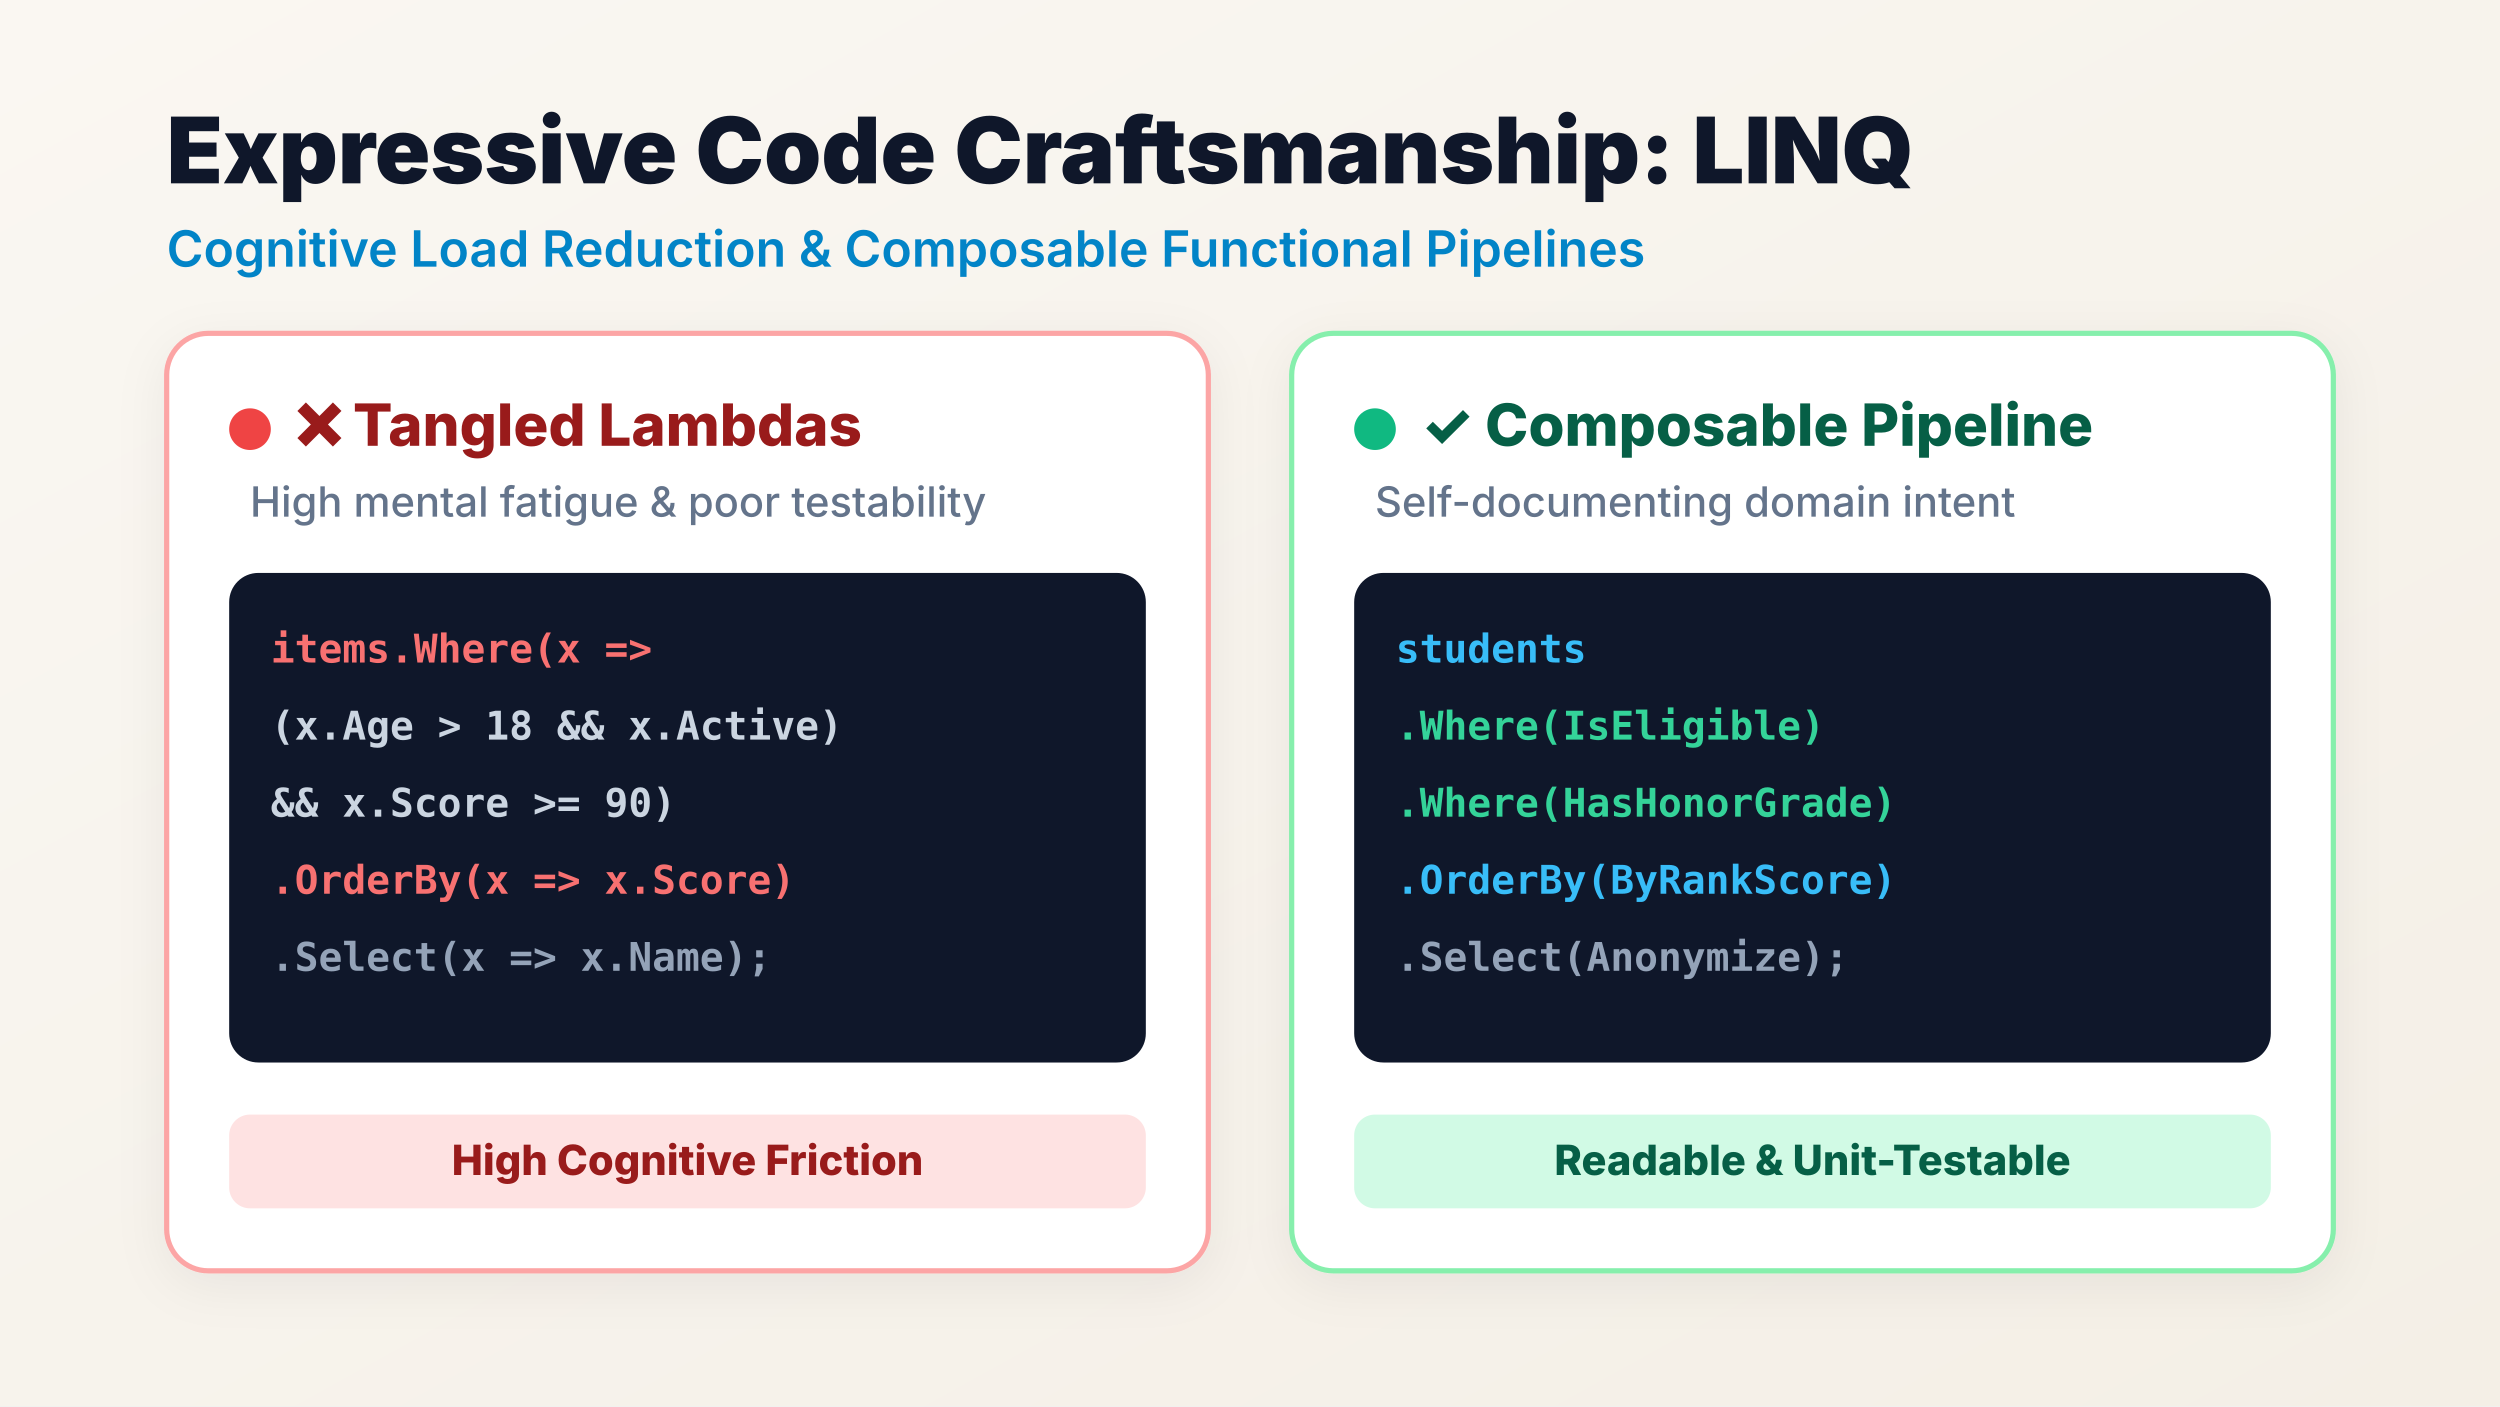
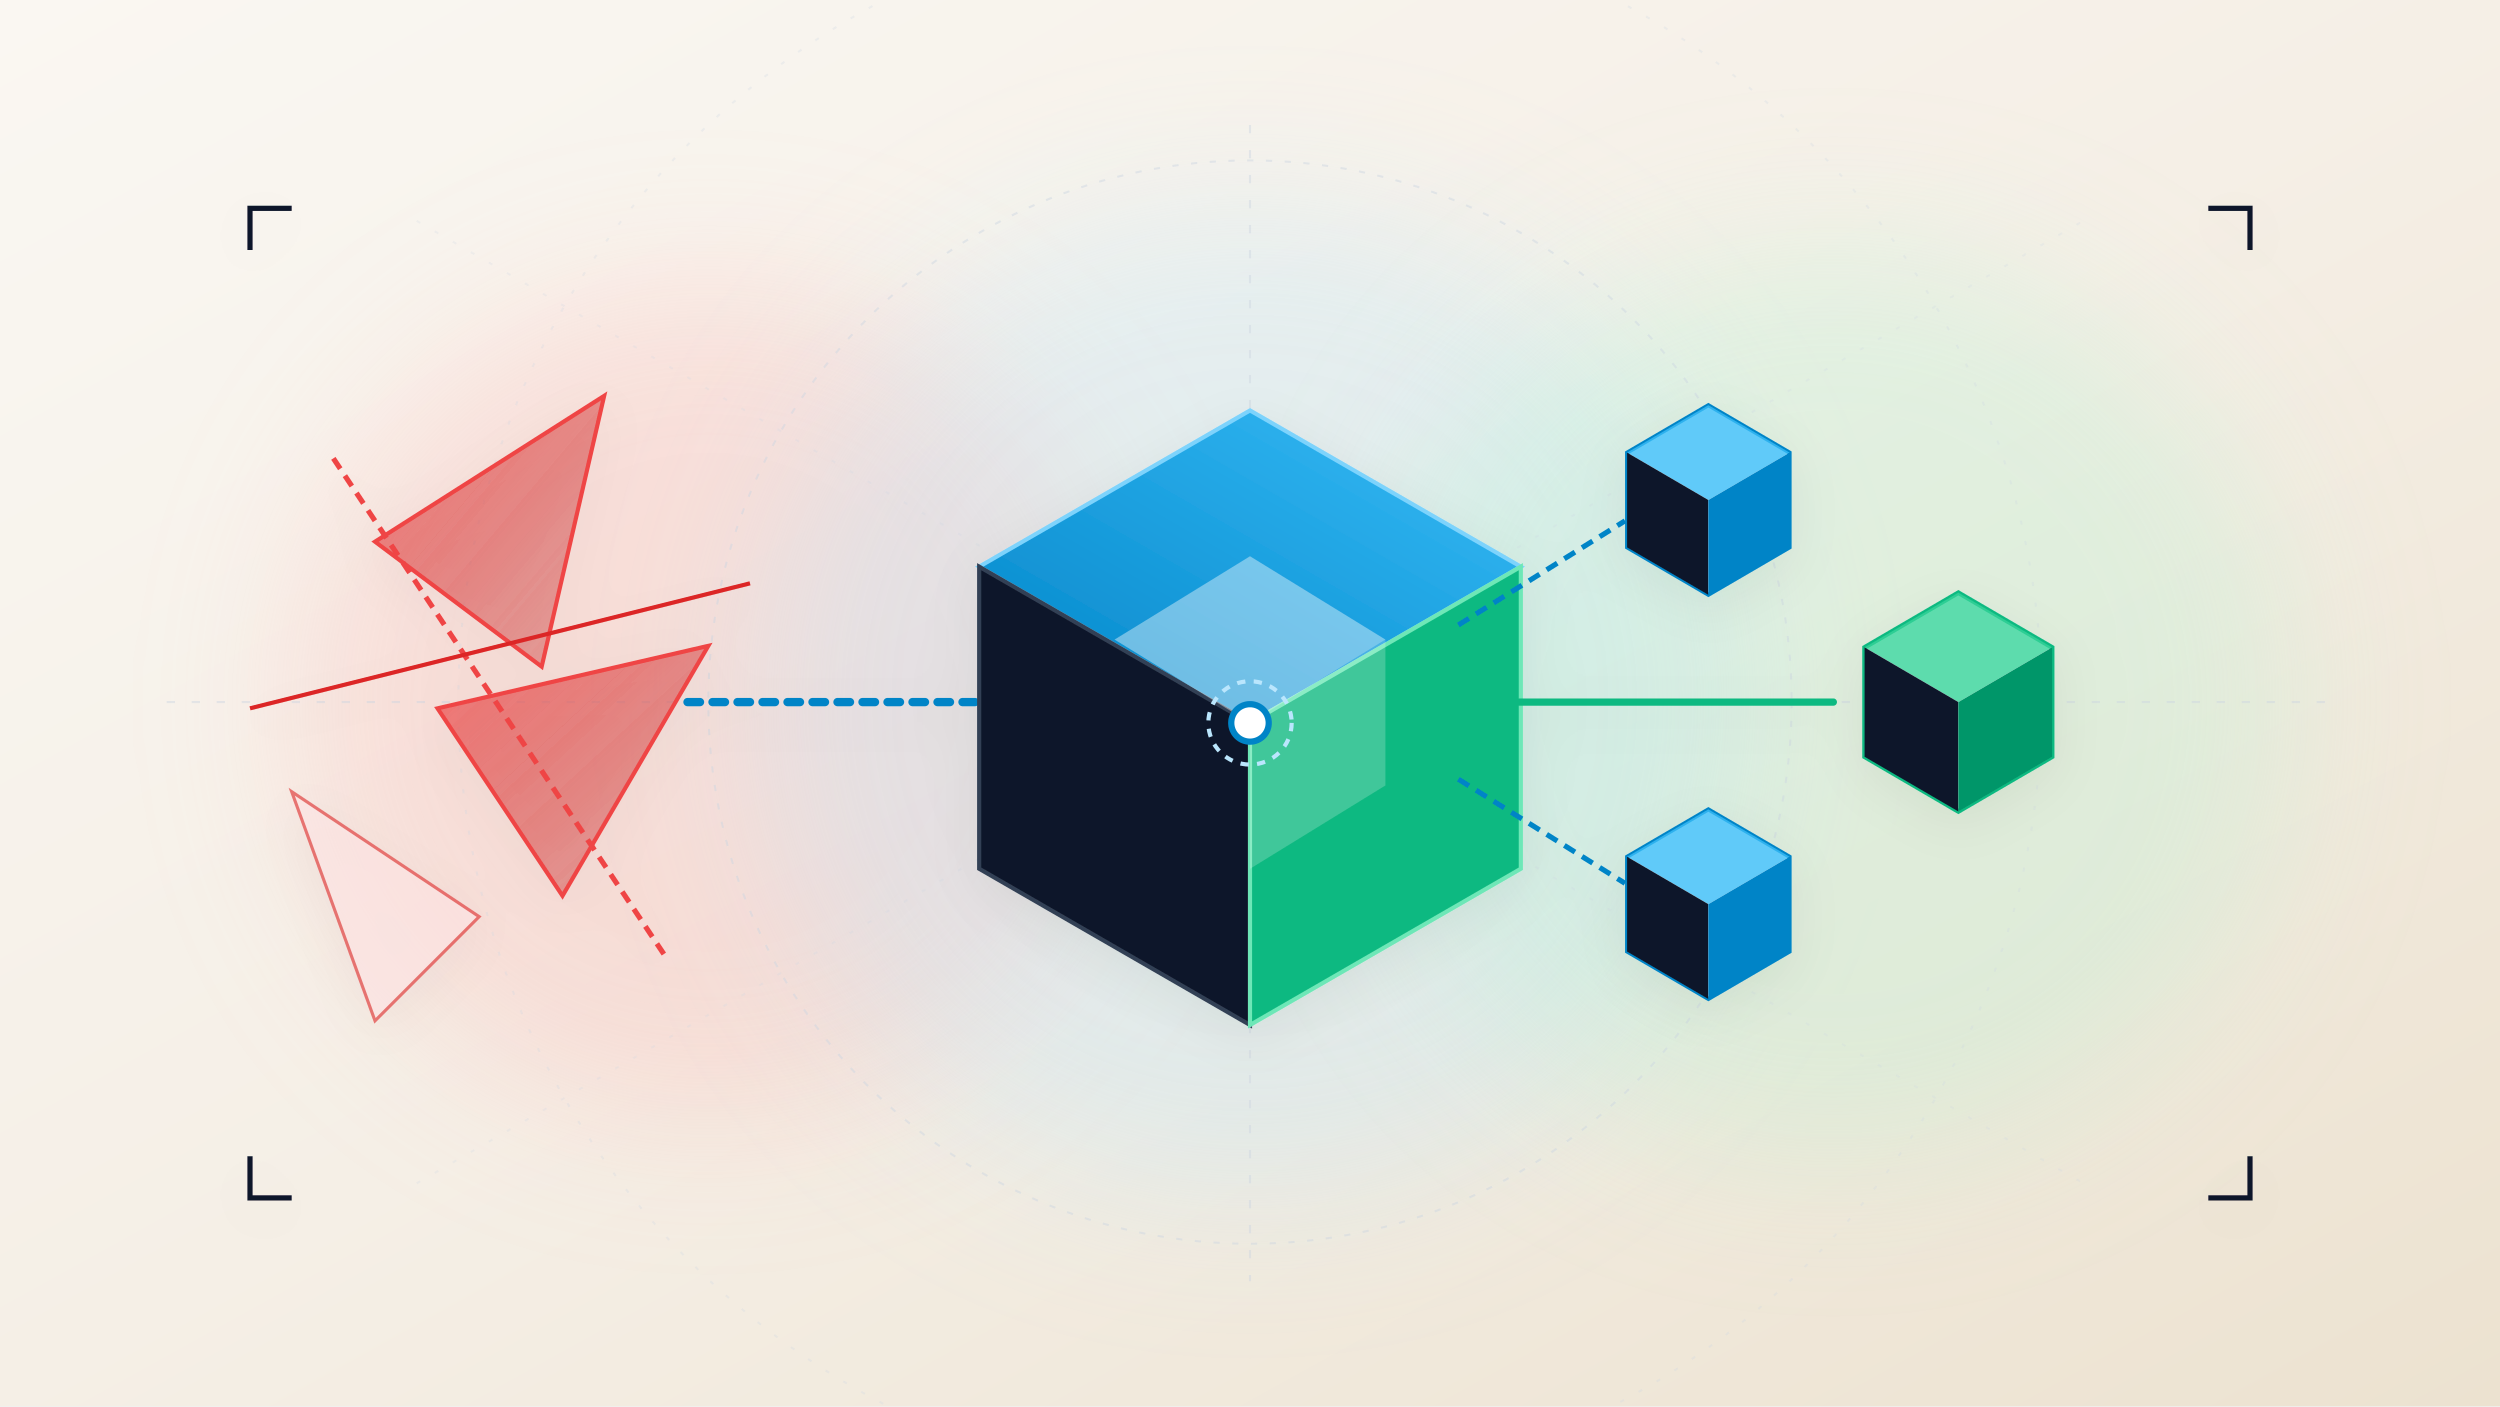
<svg xmlns="http://www.w3.org/2000/svg" viewBox="0 0 1200 675" width="1200" height="675">
  <defs>
-     <linearGradient id="bg-cream5" x1="0%" y1="0%" x2="100%" y2="100%">
+     <linearGradient id="bgGradLinq" x1="0%" y1="0%" x2="100%" y2="100%">
      <stop offset="0%" stop-color="#FAF7F2" />
-       <stop offset="100%" stop-color="#F4EFE6" />
+       <stop offset="50%" stop-color="#F5EFE6" />
+       <stop offset="100%" stop-color="#ECE2D0" />
    </linearGradient>
-     <filter id="cardShadow" x="-10%" y="-10%" width="125%" height="125%">
+     <linearGradient id="tangledGrad" x1="0%" y1="0%" x2="100%" y2="100%">
+       <stop offset="0%" stop-color="#EF4444" stop-opacity="0.7" />
+       <stop offset="100%" stop-color="#B91C1C" stop-opacity="0.3" />
+     </linearGradient>
+     <linearGradient id="pipelineGrad" x1="0%" y1="0%" x2="100%" y2="0%">
+       <stop offset="0%" stop-color="#0284C7" stop-opacity="0.8" />
+       <stop offset="100%" stop-color="#10B981" stop-opacity="0.9" />
+     </linearGradient>
+     <linearGradient id="cleanBlockGrad" x1="0%" y1="100%" x2="100%" y2="0%">
+       <stop offset="0%" stop-color="#0284C7" />
+       <stop offset="100%" stop-color="#38BDF8" />
+     </linearGradient>
+     <filter id="linqShadow" x="-20%" y="-20%" width="150%" height="150%">
+       <feDropShadow dx="0" dy="24" stdDeviation="30" flood-color="#0f172a" flood-opacity="0.12" />
      <feDropShadow dx="0" dy="6" stdDeviation="12" flood-color="#0f172a" flood-opacity="0.06" />
    </filter>
+     <filter id="softGlowLinq" x="-30%" y="-30%" width="160%" height="160%">
+       <feGaussianBlur stdDeviation="35" result="blur" />
+     </filter>
  </defs>
-   <rect width="1200" height="675" fill="url(#bg-cream5)" />
-   <g transform="translate(80, 50)">
-     <text x="0" y="38" font-family="system-ui, -apple-system, sans-serif" font-weight="900" font-size="44" fill="#0f172a">Expressive Code Craftsmanship: LINQ</text>
-     <text x="0" y="78" font-family="system-ui, -apple-system, sans-serif" font-weight="600" font-size="24" fill="#0284c7">Cognitive Load Reduction &amp; Composable Functional Pipelines</text>
+   <rect width="1200" height="675" fill="url(#bgGradLinq)" />
+   <circle cx="340" cy="337" r="200" fill="#FCA5A5" opacity="0.25" filter="url(#softGlowLinq)" />
+   <circle cx="600" cy="337" r="240" fill="#BAE6FD" opacity="0.3" filter="url(#softGlowLinq)" />
+   <circle cx="880" cy="337" r="220" fill="#A7F3D0" opacity="0.25" filter="url(#softGlowLinq)" />
+   <g opacity="0.45" stroke="#CBD5E1" stroke-width="1">
+     <line x1="80" y1="337" x2="1120" y2="337" stroke-dasharray="4,8" />
+     <line x1="600" y1="60" x2="600" y2="615" stroke-dasharray="4,8" />
+     <circle cx="600" cy="337" r="260" fill="none" stroke-dasharray="3,6" />
+     <circle cx="600" cy="337" r="380" fill="none" stroke-dasharray="2,8" opacity="0.6" />
+     <line x1="200" y1="106" x2="1000" y2="568" stroke-dasharray="2,8" opacity="0.5" />
+     <line x1="200" y1="568" x2="1000" y2="106" stroke-dasharray="2,8" opacity="0.5" />
  </g>
-   <g transform="translate(80, 160)">
-     <g transform="translate(0, 0)">
-       <rect x="0" y="0" width="500" height="450" rx="20" fill="#ffffff" stroke="#fca5a5" stroke-width="2.5" filter="url(#cardShadow)" />
-       <circle cx="40" cy="46" r="10" fill="#ef4444" />
-       <text x="62" y="54" font-family="system-ui, -apple-system, sans-serif" font-weight="800" font-size="28" fill="#991b1b">❌ Tangled Lambdas</text>
-       <text x="40" y="88" font-family="system-ui, -apple-system, sans-serif" font-size="20" font-weight="500" fill="#64748b">High mental fatigue &amp; poor testability</text>
-       <rect x="30" y="115" width="440" height="235" rx="14" fill="#0f172a" />
-       <text x="50" y="158" font-family="ui-monospace, monospace" font-size="19" font-weight="600" fill="#f87171">items.Where(x =&gt;</text>
-       <text x="50" y="195" font-family="ui-monospace, monospace" font-size="19" font-weight="600" fill="#cbd5e1">   (x.Age &gt; 18 &amp;&amp; x.Active)</text>
-       <text x="50" y="232" font-family="ui-monospace, monospace" font-size="19" font-weight="600" fill="#cbd5e1">   &amp;&amp; x.Score &gt;= 90)</text>
-       <text x="50" y="269" font-family="ui-monospace, monospace" font-size="19" font-weight="600" fill="#f87171">.OrderBy(x =&gt; x.Score)</text>
-       <text x="50" y="306" font-family="ui-monospace, monospace" font-size="19" font-weight="600" fill="#94a3b8">.Select(x =&gt; x.Name);</text>
-       <rect x="30" y="375" width="440" height="45" rx="10" fill="#fee2e2" />
-       <text x="250" y="404" text-anchor="middle" font-family="system-ui, -apple-system, sans-serif" font-size="20" font-weight="800" fill="#991b1b">High Cognitive Friction</text>
+   <g filter="url(#linqShadow)">
+     <polygon points="180,260 290,190 260,320" fill="url(#tangledGrad)" stroke="#EF4444" stroke-width="2" />
+     <polygon points="210,340 340,310 270,430" fill="url(#tangledGrad)" stroke="#EF4444" stroke-width="2" />
+     <polygon points="140,380 230,440 180,490" fill="#FEE2E2" stroke="#DC2626" stroke-width="1.5" opacity="0.6" />
+     <line x1="160" y1="220" x2="320" y2="460" stroke="#EF4444" stroke-width="2.5" stroke-dasharray="6,4" />
+     <line x1="120" y1="340" x2="360" y2="280" stroke="#DC2626" stroke-width="2" />
+     <path d="M 330 337 L 480 337" stroke="#0284C7" stroke-width="4" stroke-dasharray="6,6" stroke-linecap="round" />
+     <g transform="translate(600, 337)">
+       <polygon points="0,-140 130,-65 0,10 -130,-65" fill="url(#cleanBlockGrad)" stroke="#7DD3FC" stroke-width="2" />
+       <polygon points="-130,-65 0,10 0,155 -130,80" fill="#0F172A" stroke="#334155" stroke-width="2" />
+       <polygon points="0,10 130,-65 130,80 0,155" fill="#10B981" stroke="#6EE7B7" stroke-width="2" />
+       <polygon points="0,-70 65,-30 0,10 -65,-30" fill="#FFFFFF" opacity="0.4" />
+       <polygon points="0,10 65,-30 65,40 0,80" fill="#FFFFFF" opacity="0.2" />
+       <circle cx="0" cy="10" r="9" fill="#FFFFFF" stroke="#0284C7" stroke-width="3" />
+       <circle cx="0" cy="10" r="20" fill="none" stroke="#BAE6FD" stroke-width="2" stroke-dasharray="4,4" />
    </g>
-     <g transform="translate(540, 0)">
-       <rect x="0" y="0" width="500" height="450" rx="20" fill="#ffffff" stroke="#86efac" stroke-width="2.5" filter="url(#cardShadow)" />
-       <circle cx="40" cy="46" r="10" fill="#10b981" />
-       <text x="62" y="54" font-family="system-ui, -apple-system, sans-serif" font-weight="800" font-size="28" fill="#065f46">✓ Composable Pipeline</text>
-       <text x="40" y="88" font-family="system-ui, -apple-system, sans-serif" font-size="20" font-weight="500" fill="#64748b">Self-documenting domain intent</text>
-       <rect x="30" y="115" width="440" height="235" rx="14" fill="#0f172a" />
-       <text x="50" y="158" font-family="ui-monospace, monospace" font-size="19" font-weight="600" fill="#38bdf8">students</text>
-       <text x="50" y="195" font-family="ui-monospace, monospace" font-size="19" font-weight="600" fill="#34d399">   .Where(IsEligible)</text>
-       <text x="50" y="232" font-family="ui-monospace, monospace" font-size="19" font-weight="600" fill="#34d399">   .Where(HasHonorGrade)</text>
-       <text x="50" y="269" font-family="ui-monospace, monospace" font-size="19" font-weight="600" fill="#38bdf8">   .OrderBy(ByRankScore)</text>
-       <text x="50" y="306" font-family="ui-monospace, monospace" font-size="19" font-weight="600" fill="#94a3b8">   .Select(Anonymize);</text>
-       <rect x="30" y="375" width="440" height="45" rx="10" fill="#d1fae5" />
-       <text x="250" y="404" text-anchor="middle" font-family="system-ui, -apple-system, sans-serif" font-size="20" font-weight="800" fill="#065f46">Readable &amp; Unit-Testable</text>
+     <g transform="translate(820, 240) scale(0.65)">
+       <polygon points="0,-70 60,-35 60,35 0,70 -60,35 -60,-35" fill="#FFFFFF" stroke="#0284C7" stroke-width="3" />
+       <polygon points="0,-70 60,-35 0,0 -60,-35" fill="#38BDF8" opacity="0.8" />
+       <polygon points="-60,-35 0,0 0,70 -60,35" fill="#0F172A" />
+       <polygon points="0,0 60,-35 60,35 0,70" fill="#0284C7" />
+     </g>
+     <g transform="translate(940, 337) scale(0.75)">
+       <polygon points="0,-70 60,-35 60,35 0,70 -60,35 -60,-35" fill="#FFFFFF" stroke="#10B981" stroke-width="3" />
+       <polygon points="0,-70 60,-35 0,0 -60,-35" fill="#34D399" opacity="0.8" />
+       <polygon points="-60,-35 0,0 0,70 -60,35" fill="#0F172A" />
+       <polygon points="0,0 60,-35 60,35 0,70" fill="#059669" />
+     </g>
+     <g transform="translate(820, 434) scale(0.65)">
+       <polygon points="0,-70 60,-35 60,35 0,70 -60,35 -60,-35" fill="#FFFFFF" stroke="#0284C7" stroke-width="3" />
+       <polygon points="0,-70 60,-35 0,0 -60,-35" fill="#38BDF8" opacity="0.8" />
+       <polygon points="-60,-35 0,0 0,70 -60,35" fill="#0F172A" />
+       <polygon points="0,0 60,-35 60,35 0,70" fill="#0284C7" />
+     </g>
+     <line x1="720" y1="337" x2="880" y2="337" stroke="#10B981" stroke-width="3.5" stroke-linecap="round" />
+     <line x1="700" y1="300" x2="780" y2="250" stroke="#0284C7" stroke-width="2.5" stroke-dasharray="6,4" />
+     <line x1="700" y1="374" x2="780" y2="424" stroke="#0284C7" stroke-width="2.5" stroke-dasharray="6,4" />
+     <g stroke="#0F172A" stroke-width="2.5" fill="none">
+       <path d="M 140 100 L 120 100 L 120 120" />
+       <path d="M 1060 100 L 1080 100 L 1080 120" />
+       <path d="M 140 575 L 120 575 L 120 555" />
+       <path d="M 1060 575 L 1080 575 L 1080 555" />
    </g>
  </g>
</svg>
